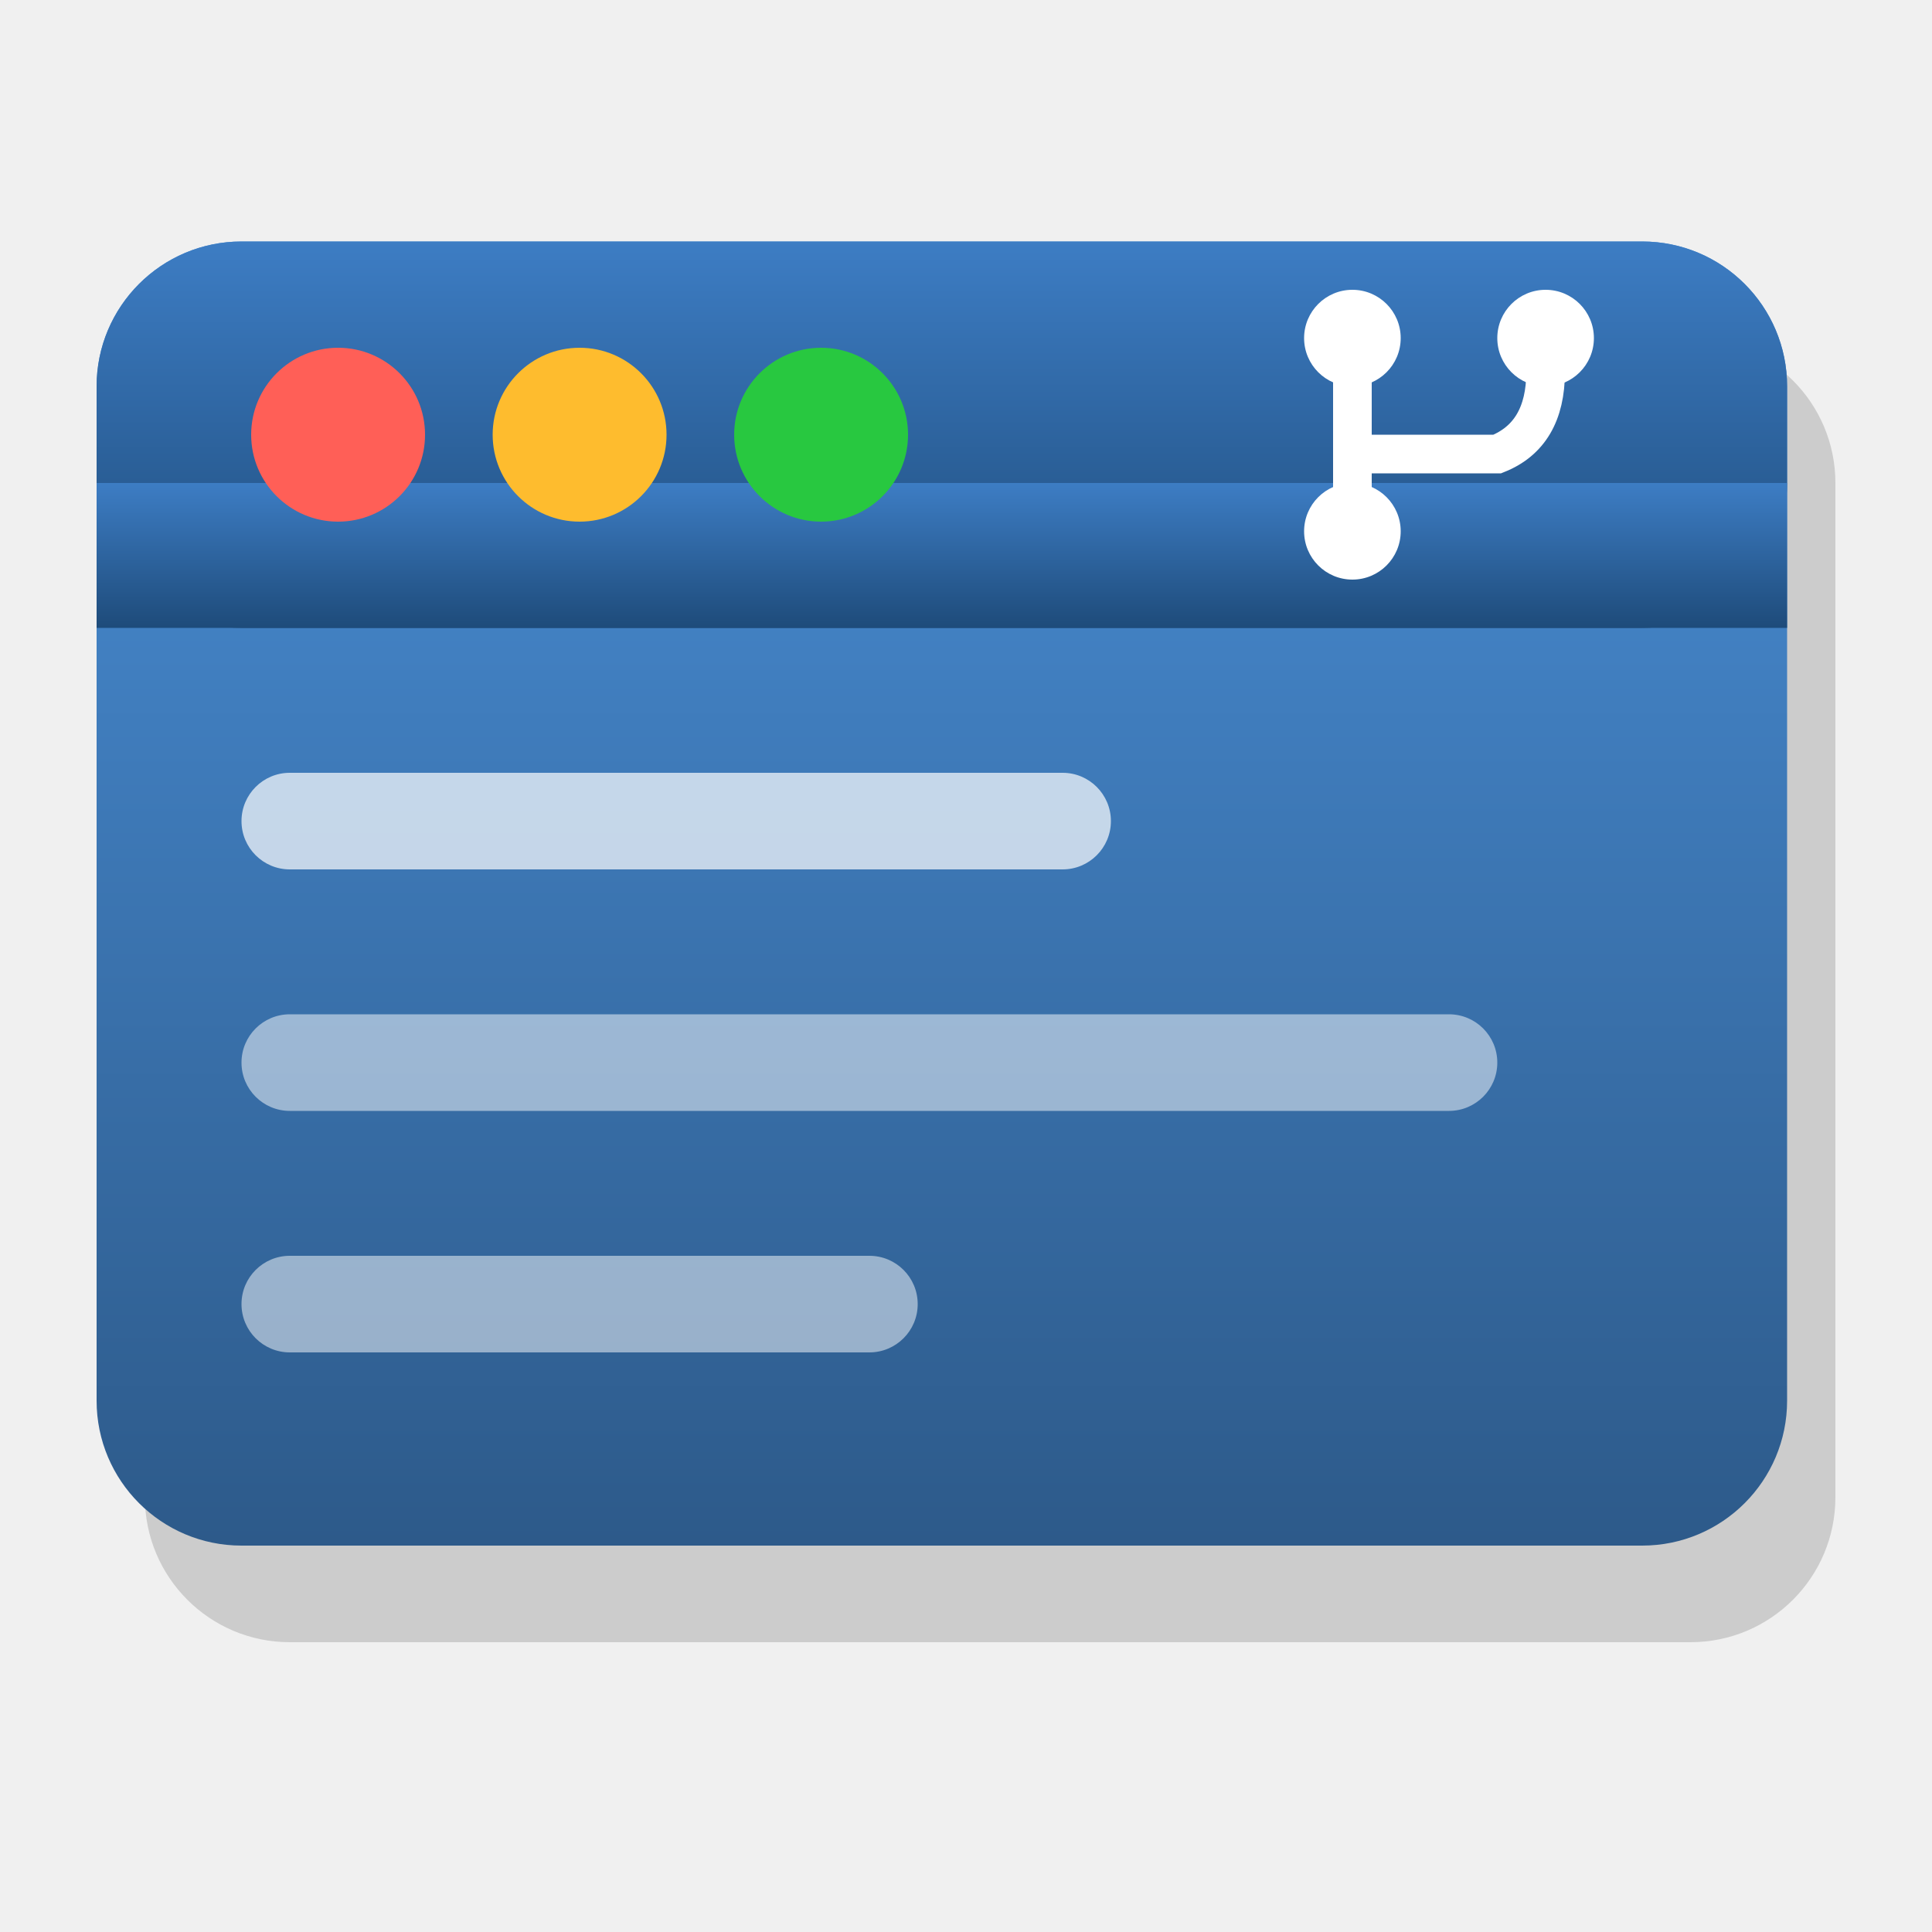
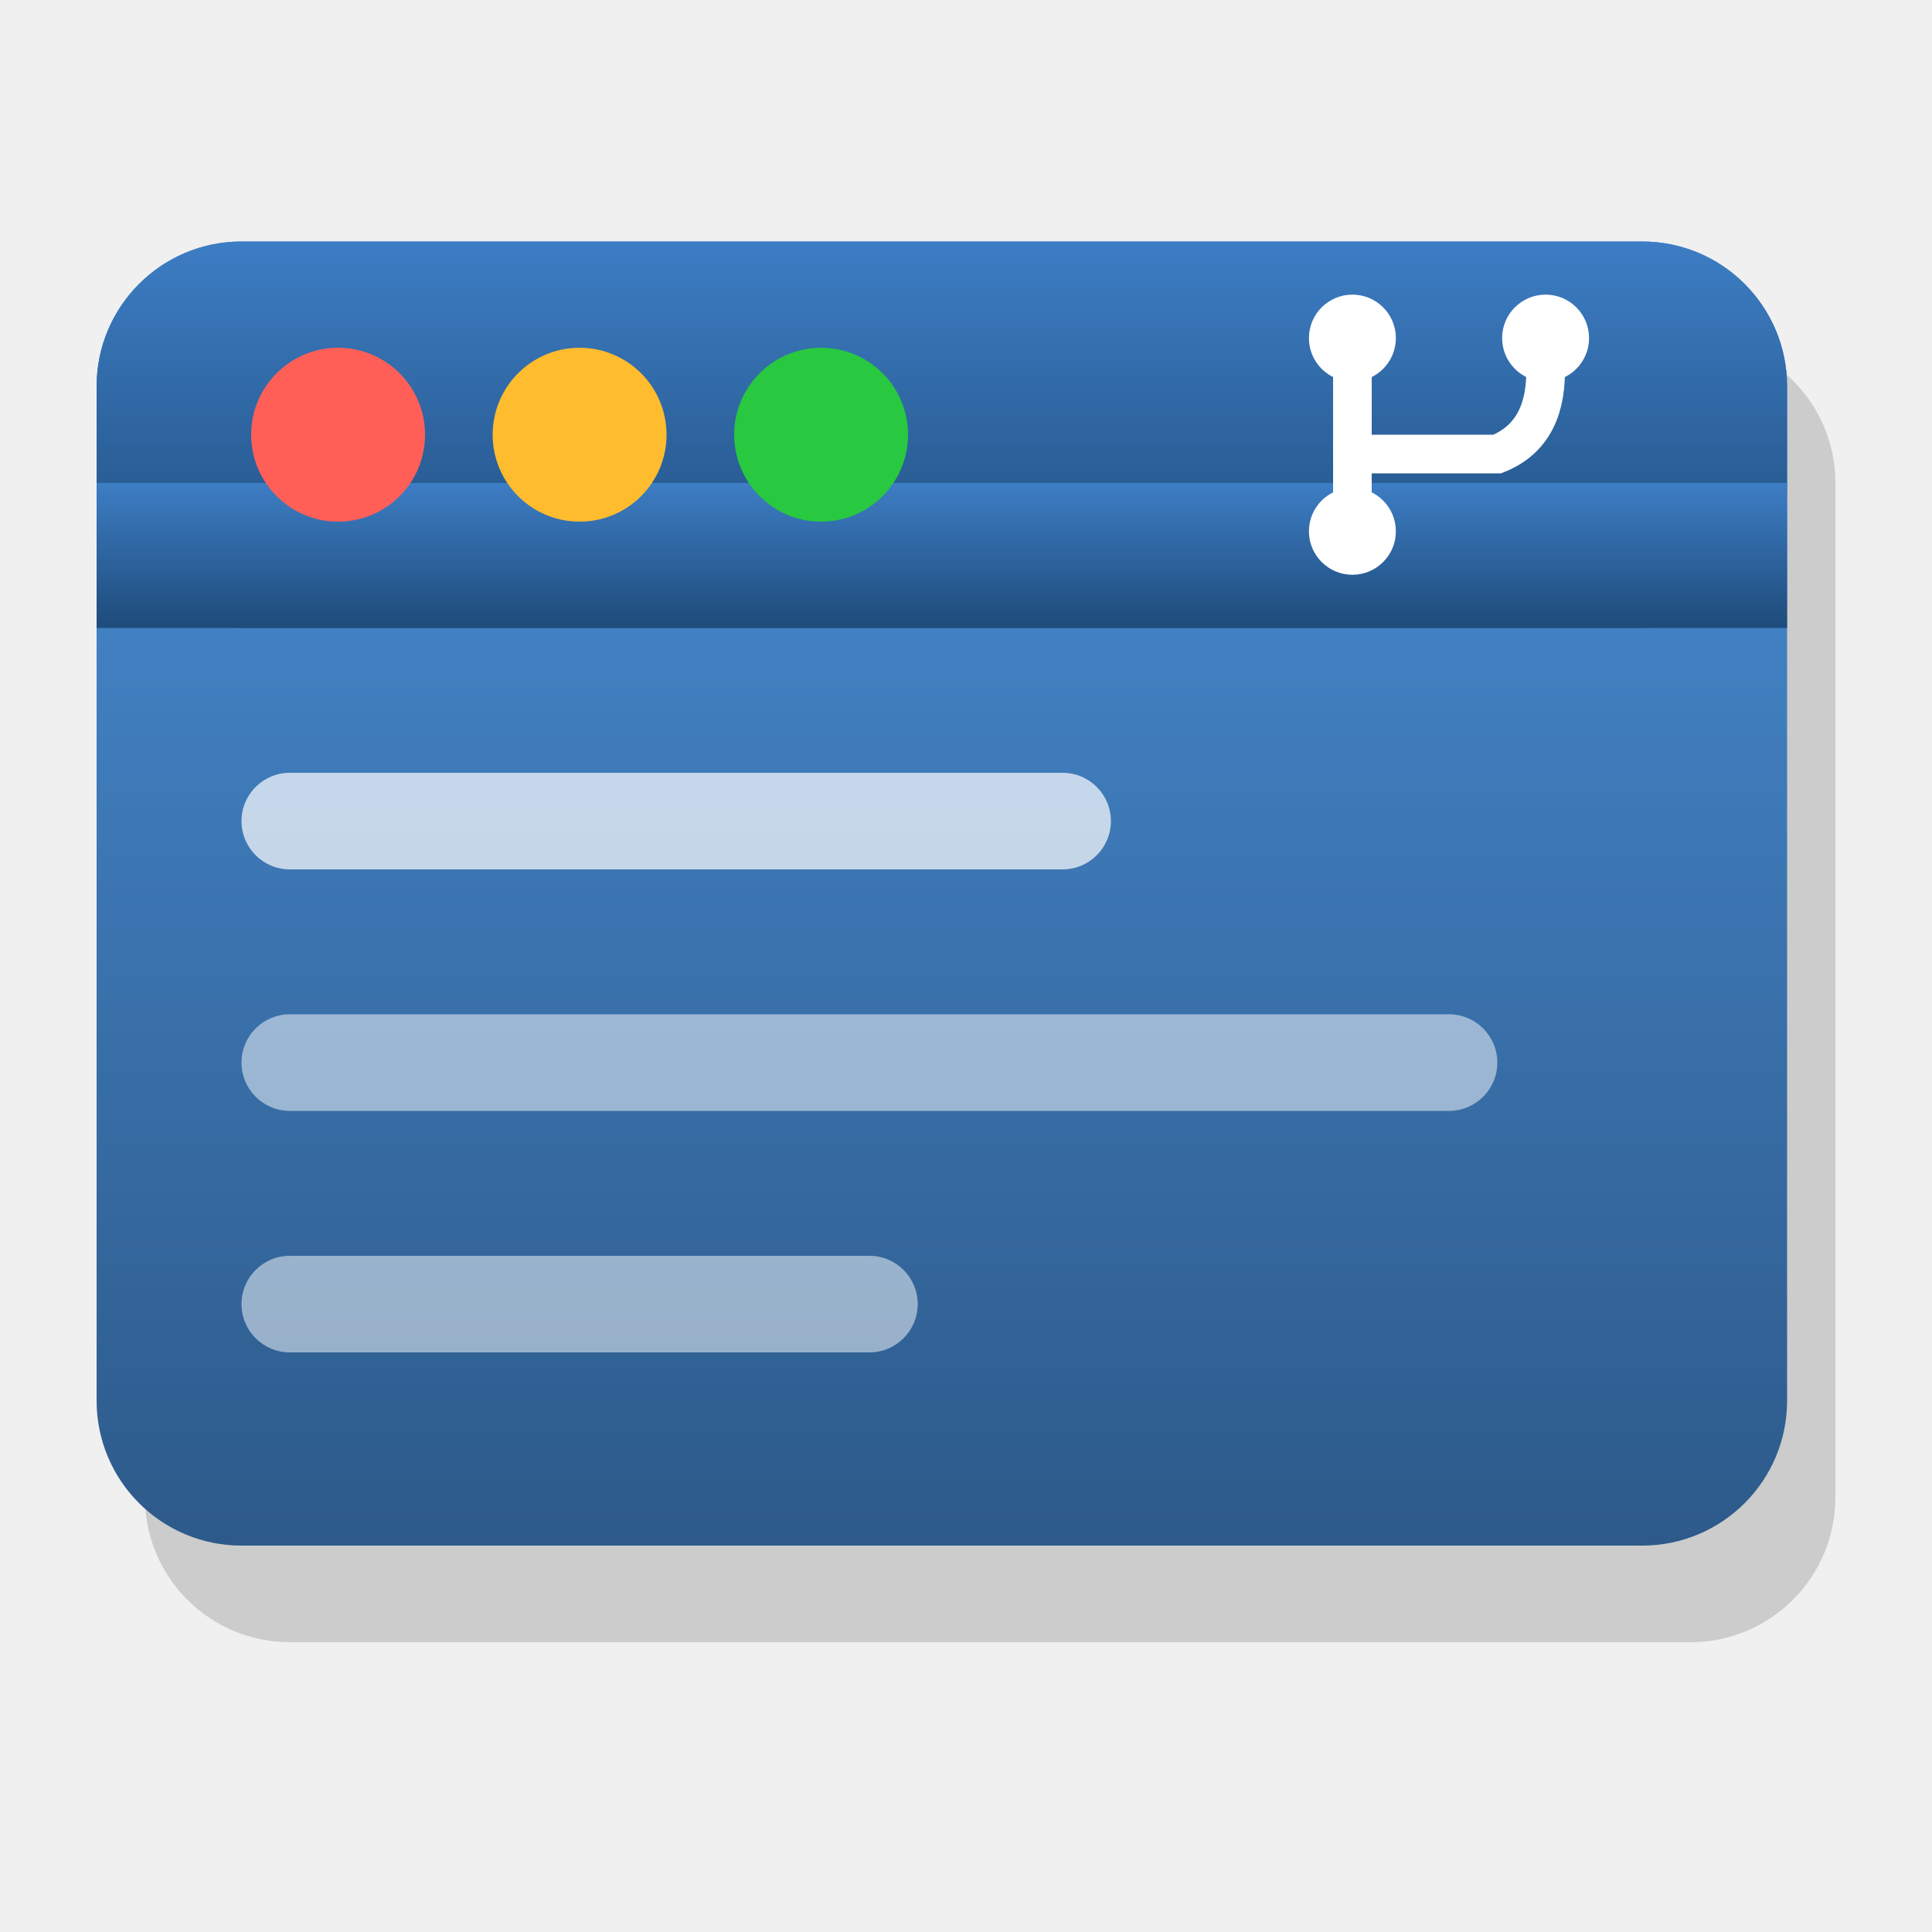
<svg xmlns="http://www.w3.org/2000/svg" width="40" height="40" viewBox="0 0 40 40" fill="none">
  <defs>
    <linearGradient id="windowGrad" x1="0%" y1="0%" x2="0%" y2="100%">
      <stop offset="0%" style="stop-color:#4A90D9" />
      <stop offset="100%" style="stop-color:#2D5A8A" />
    </linearGradient>
    <linearGradient id="titleGrad" x1="0%" y1="0%" x2="0%" y2="100%">
      <stop offset="0%" style="stop-color:#3D7DC4" />
      <stop offset="100%" style="stop-color:#1E4B7A" />
    </linearGradient>
  </defs>
  <rect x="3" y="7" width="35" height="27" rx="3" fill="#000000" opacity="0.15" />
  <rect x="2" y="5" width="35" height="27" rx="3" fill="url(#windowGrad)" />
  <rect x="2" y="5" width="35" height="8" rx="3" fill="url(#titleGrad)" />
  <rect x="2" y="10" width="35" height="3" fill="url(#titleGrad)" />
  <circle cx="7" cy="9" r="1.8" fill="#FF5F57" />
  <circle cx="12" cy="9" r="1.8" fill="#FEBC2E" />
  <circle cx="17" cy="9" r="1.8" fill="#28C840" />
  <g stroke="#FFFFFF" stroke-width="0.8" stroke-linecap="round" fill="none">
    <line x1="28" y1="7" x2="28" y2="11" />
    <path d="M28 9.4 L31 9.4 Q32 9 32 7.7" />
-     <circle cx="28" cy="7" r="1" fill="#FFFFFF" stroke="none" />
-     <circle cx="28" cy="11" r="1" fill="#FFFFFF" stroke="none" />
-     <circle cx="32" cy="7" r="1" fill="#FFFFFF" stroke="none" />
+     <circle cx="28" cy="7" r="0.9" fill="#FFFFFF" stroke="none" />
+     <circle cx="28" cy="11" r="0.9" fill="#FFFFFF" stroke="none" />
+     <circle cx="32" cy="7" r="0.9" fill="#FFFFFF" stroke="none" />
  </g>
  <rect x="5" y="16" width="18" height="2" rx="1" fill="#FFFFFF" opacity="0.7" />
  <rect x="5" y="21" width="26" height="2" rx="1" fill="#FFFFFF" opacity="0.5" />
  <rect x="5" y="26" width="14" height="2" rx="1" fill="#FFFFFF" opacity="0.5" />
</svg>
